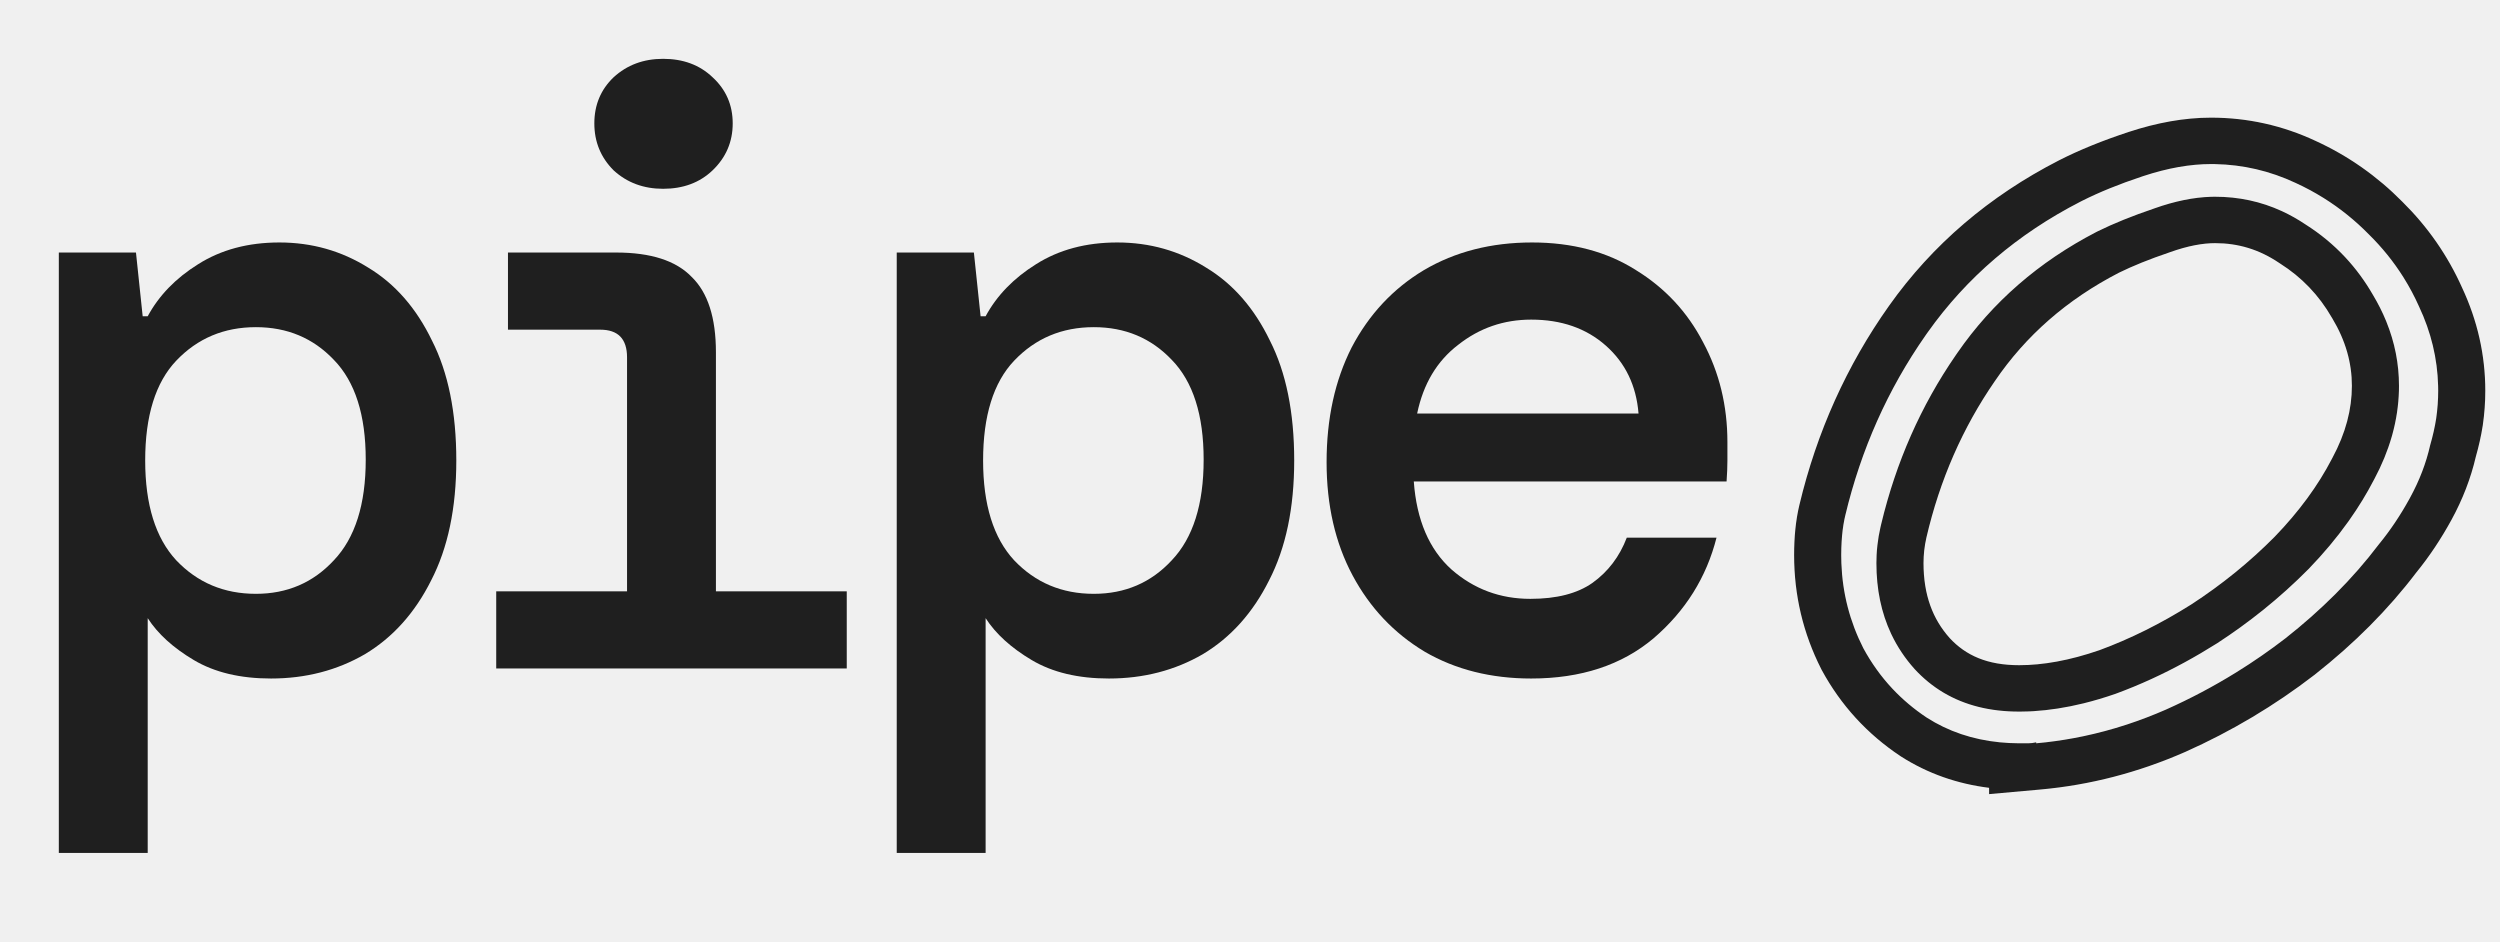
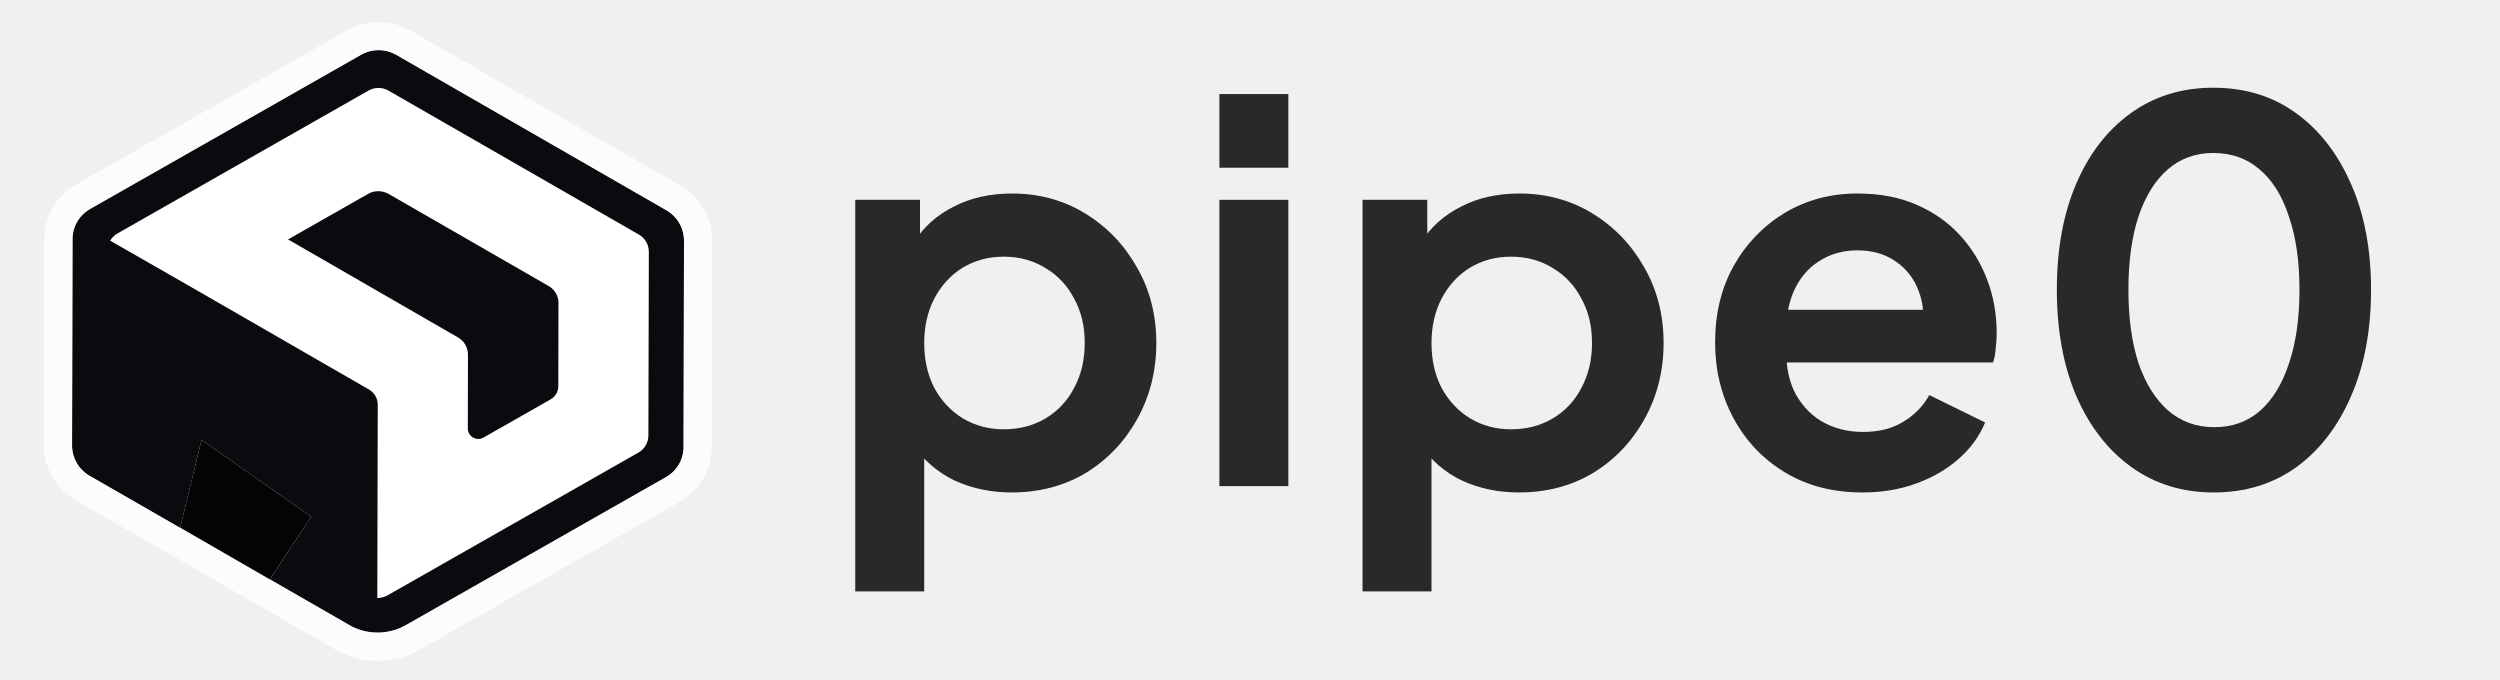
- <svg xmlns="http://www.w3.org/2000/svg" width="170" height="64" viewBox="0 0 170 64" fill="none">
-   <path d="M104.121 46.139C101.384 46.139 98.97 45.531 96.879 44.315C94.789 43.06 93.154 41.331 91.975 39.126C90.797 36.921 90.208 34.355 90.208 31.428C90.208 28.463 90.778 25.859 91.918 23.616C93.097 21.373 94.732 19.624 96.822 18.37C98.951 17.115 101.403 16.488 104.178 16.488C106.915 16.488 109.272 17.115 111.249 18.37C113.226 19.586 114.746 21.221 115.811 23.274C116.913 25.326 117.464 27.588 117.464 30.059C117.464 30.439 117.464 30.858 117.464 31.314C117.464 31.732 117.445 32.207 117.407 32.739H96.138C96.328 35.362 97.183 37.358 98.704 38.727C100.225 40.057 102.011 40.722 104.064 40.722C105.851 40.722 107.257 40.361 108.284 39.639C109.348 38.879 110.128 37.852 110.622 36.56H116.723C116.039 39.259 114.613 41.54 112.446 43.402C110.28 45.227 107.505 46.139 104.121 46.139ZM104.121 21.734C102.258 21.734 100.605 22.304 99.16 23.445C97.716 24.547 96.784 26.106 96.366 28.12H111.42C111.268 26.22 110.527 24.68 109.196 23.502C107.866 22.323 106.174 21.734 104.121 21.734Z" fill="#1F1F1F" />
-   <path d="M60.978 58V17.172H66.224L66.68 21.506H67.022C67.782 20.099 68.923 18.921 70.443 17.971C72.002 16.982 73.846 16.488 75.975 16.488C78.179 16.488 80.194 17.058 82.019 18.199C83.844 19.301 85.288 20.955 86.353 23.16C87.455 25.326 88.006 28.044 88.006 31.314C88.006 34.545 87.436 37.263 86.296 39.468C85.193 41.673 83.692 43.345 81.791 44.486C79.89 45.588 77.761 46.139 75.404 46.139C73.313 46.139 71.565 45.721 70.158 44.885C68.752 44.049 67.706 43.098 67.022 42.034V58H60.978ZM74.378 40.38C76.507 40.38 78.274 39.62 79.681 38.099C81.126 36.579 81.848 34.298 81.848 31.257C81.848 28.215 81.126 25.954 79.681 24.471C78.274 22.988 76.507 22.247 74.378 22.247C72.211 22.247 70.405 23.008 68.961 24.528C67.554 26.011 66.851 28.273 66.851 31.314C66.851 34.317 67.554 36.579 68.961 38.099C70.405 39.62 72.211 40.38 74.378 40.38Z" fill="#1F1F1F" />
-   <path d="M45.091 12.838C43.76 12.838 42.639 12.42 41.726 11.584C40.852 10.71 40.415 9.645 40.415 8.391C40.415 7.136 40.852 6.091 41.726 5.254C42.639 4.418 43.76 4 45.091 4C46.459 4 47.581 4.418 48.455 5.254C49.367 6.091 49.824 7.136 49.824 8.391C49.824 9.645 49.367 10.71 48.455 11.584C47.581 12.42 46.459 12.838 45.091 12.838ZM33.743 45.455V40.209H42.639V24.3C42.639 23.045 42.031 22.418 40.814 22.418H34.542V17.172H41.898C44.254 17.172 45.965 17.723 47.029 18.826C48.132 19.89 48.683 21.601 48.683 23.958V40.209H57.579V45.455H33.743Z" fill="#1F1F1F" />
-   <path d="M4 58V17.172H9.246L9.702 21.506H10.044C10.805 20.099 11.945 18.921 13.466 17.971C15.024 16.982 16.868 16.488 18.997 16.488C21.202 16.488 23.216 17.058 25.041 18.199C26.866 19.301 28.311 20.955 29.375 23.16C30.477 25.326 31.029 28.044 31.029 31.314C31.029 34.545 30.458 37.263 29.318 39.468C28.215 41.673 26.714 43.345 24.813 44.486C22.912 45.588 20.784 46.139 18.427 46.139C16.336 46.139 14.587 45.721 13.181 44.885C11.774 44.049 10.729 43.098 10.044 42.034V58H4ZM17.4 40.38C19.529 40.38 21.297 39.62 22.703 38.099C24.148 36.579 24.87 34.298 24.87 31.257C24.87 28.215 24.148 25.954 22.703 24.471C21.297 22.988 19.529 22.247 17.4 22.247C15.233 22.247 13.428 23.008 11.983 24.528C10.577 26.011 9.873 28.273 9.873 31.314C9.873 34.317 10.577 36.579 11.983 38.099C13.428 39.62 15.233 40.38 17.4 40.38Z" fill="#1F1F1F" />
-   <path fill-rule="evenodd" clip-rule="evenodd" d="M129.243 51.425L129.22 51.409C126.961 49.907 125.173 47.947 123.882 45.569L123.861 45.531L123.842 45.492C122.613 43.071 122 40.477 122 37.751C122 36.547 122.105 35.396 122.359 34.335C123.542 29.382 125.572 24.859 128.455 20.794C131.406 16.633 135.27 13.339 139.987 10.916L139.993 10.913C141.403 10.193 142.999 9.549 144.76 8.97C146.657 8.347 148.528 8 150.352 8C152.83 8 155.208 8.53 157.453 9.578C159.671 10.592 161.645 11.98 163.364 13.722C165.084 15.421 166.441 17.37 167.418 19.554C168.465 21.79 169 24.139 169 26.575C169 27.354 168.943 28.131 168.831 28.906L168.829 28.923L168.826 28.94C168.717 29.638 168.559 30.343 168.356 31.055C168.012 32.536 167.456 33.966 166.704 35.343C165.991 36.647 165.19 37.851 164.296 38.946C162.392 41.454 160.089 43.76 157.41 45.871L157.396 45.883L157.382 45.893C154.675 47.979 151.745 49.725 148.599 51.13L148.588 51.134L148.578 51.139C145.4 52.53 142.121 53.385 138.751 53.687L135.258 54V53.572C133.099 53.302 131.085 52.604 129.266 51.44L129.243 51.425ZM130.944 22.796C128.374 26.471 126.551 30.559 125.477 35.058C125.457 35.142 125.438 35.227 125.42 35.313C125.419 35.319 125.418 35.324 125.417 35.329C125.326 35.78 125.263 36.274 125.231 36.812C125.213 37.111 125.203 37.425 125.203 37.751C125.203 37.932 125.207 38.111 125.213 38.29C125.287 40.334 125.785 42.264 126.707 44.08C127.256 45.091 127.911 46.004 128.672 46.818C128.678 46.824 128.684 46.83 128.69 46.837C129.378 47.569 130.152 48.221 131.012 48.793C132.477 49.732 134.133 50.293 135.981 50.477C136.41 50.519 136.85 50.542 137.299 50.544C137.322 50.544 137.345 50.544 137.368 50.544H137.914C138.095 50.544 138.275 50.522 138.455 50.478C138.457 50.478 138.459 50.477 138.461 50.477V50.544C138.467 50.544 138.472 50.543 138.478 50.542C138.693 50.523 138.908 50.501 139.123 50.477C139.975 50.379 140.823 50.242 141.664 50.065C142.654 49.856 143.636 49.593 144.611 49.274C144.623 49.27 144.636 49.266 144.648 49.262C145.531 48.971 146.407 48.636 147.277 48.255C148.935 47.515 150.527 46.673 152.052 45.729C152.061 45.724 152.071 45.718 152.08 45.712C153.228 45.001 154.337 44.233 155.409 43.407C156.624 42.45 157.747 41.455 158.78 40.424C158.787 40.417 158.794 40.41 158.801 40.404C159.89 39.314 160.878 38.183 161.765 37.011C162.526 36.084 163.221 35.05 163.85 33.906C163.857 33.893 163.865 33.88 163.872 33.866C163.876 33.86 163.879 33.853 163.883 33.846C164.521 32.679 164.977 31.49 165.25 30.278C165.432 29.649 165.569 29.043 165.66 28.46C165.751 27.831 165.797 27.203 165.797 26.575C165.797 26.462 165.795 26.35 165.792 26.238C165.746 24.383 165.315 22.587 164.498 20.852C164.192 20.164 163.841 19.505 163.445 18.873C163.438 18.862 163.431 18.85 163.424 18.839C162.765 17.794 161.985 16.826 161.081 15.937C160.145 14.985 159.124 14.163 158.018 13.471C158.001 13.46 157.984 13.45 157.966 13.439C157.367 13.066 156.742 12.732 156.093 12.435C154.353 11.621 152.531 11.196 150.625 11.159C150.534 11.157 150.443 11.156 150.352 11.156C148.94 11.156 147.413 11.425 145.773 11.964C145.746 11.973 145.718 11.982 145.691 11.991C145.678 11.995 145.665 12 145.652 12.004C144.11 12.516 142.752 13.068 141.577 13.659C141.564 13.666 141.552 13.672 141.539 13.678C141.515 13.691 141.492 13.703 141.468 13.715C137.185 15.914 133.723 18.877 131.081 22.602C131.038 22.663 130.995 22.723 130.952 22.784C130.95 22.788 130.947 22.792 130.944 22.796ZM132.994 24.151C130.624 27.587 128.935 31.412 127.925 35.626C127.906 35.706 127.887 35.786 127.869 35.866C127.777 36.27 127.709 36.674 127.664 37.078C127.638 37.303 127.62 37.527 127.609 37.751C127.6 37.931 127.595 38.11 127.595 38.29C127.595 40.07 127.928 41.669 128.592 43.087C128.6 43.104 128.609 43.122 128.617 43.139C129.022 43.99 129.547 44.775 130.192 45.494C130.777 46.129 131.426 46.66 132.139 47.086C132.149 47.092 132.159 47.098 132.169 47.104C133.616 47.961 135.326 48.389 137.299 48.389C137.322 48.389 137.345 48.389 137.368 48.389C137.549 48.389 137.731 48.385 137.914 48.377C137.919 48.377 137.924 48.377 137.928 48.377C138.038 48.373 138.149 48.367 138.26 48.361C139.357 48.295 140.492 48.118 141.664 47.831C142.382 47.655 143.114 47.437 143.86 47.178C144.681 46.876 145.5 46.538 146.315 46.164C146.32 46.161 146.325 46.159 146.33 46.157C147.817 45.474 149.294 44.669 150.762 43.744C151.841 43.042 152.875 42.294 153.862 41.502C153.869 41.496 153.877 41.49 153.884 41.485C154.972 40.61 156.005 39.679 156.981 38.694C157.993 37.648 158.891 36.576 159.676 35.477C159.696 35.449 159.716 35.421 159.736 35.393C160.375 34.491 160.937 33.572 161.423 32.634C161.436 32.61 161.449 32.586 161.462 32.562C161.968 31.614 162.358 30.662 162.634 29.705C162.649 29.654 162.663 29.604 162.677 29.553C162.812 29.065 162.916 28.575 162.991 28.084C162.993 28.075 162.994 28.065 162.995 28.056C163.069 27.563 163.113 27.07 163.127 26.575C163.13 26.462 163.131 26.35 163.131 26.238C163.131 24.738 162.844 23.282 162.27 21.869C162.264 21.854 162.258 21.838 162.252 21.823C162.005 21.222 161.706 20.629 161.355 20.044C160.818 19.113 160.196 18.268 159.487 17.507C159.48 17.498 159.472 17.49 159.464 17.482C158.674 16.637 157.778 15.898 156.776 15.263C156.259 14.916 155.729 14.616 155.185 14.365C155.179 14.362 155.173 14.359 155.166 14.356C153.747 13.704 152.234 13.378 150.625 13.378C150.535 13.378 150.444 13.379 150.352 13.382C149.169 13.417 147.891 13.678 146.518 14.164C146.497 14.171 146.477 14.179 146.457 14.186C144.999 14.68 143.723 15.196 142.63 15.735C142.605 15.747 142.581 15.76 142.557 15.772L142.552 15.775C138.638 17.805 135.488 20.545 133.102 23.994C133.066 24.046 133.03 24.098 132.994 24.151ZM130.994 36.56C130.928 36.852 130.88 37.141 130.847 37.427C130.815 37.715 130.799 38.003 130.799 38.29C130.799 40.479 131.434 42.106 132.579 43.389C133.67 44.567 135.131 45.233 137.299 45.233C138.915 45.233 140.73 44.916 142.768 44.21C144.845 43.446 146.928 42.413 149.016 41.097C151.095 39.744 152.979 38.213 154.676 36.502C156.35 34.77 157.636 33.001 158.57 31.199L158.582 31.175L158.595 31.152C159.515 29.448 159.928 27.821 159.928 26.238C159.928 24.685 159.509 23.171 158.597 21.649L158.583 21.626L158.569 21.603C157.683 20.065 156.515 18.85 155.044 17.918L155.006 17.894L154.969 17.869C153.626 16.966 152.204 16.534 150.625 16.534C149.804 16.534 148.79 16.708 147.551 17.152L147.525 17.162L147.498 17.171C146.154 17.626 145.022 18.086 144.088 18.545C140.543 20.375 137.753 22.828 135.654 25.909L135.649 25.917L135.644 25.924C133.464 29.084 131.911 32.62 130.994 36.56Z" fill="white" />
-   <path fill-rule="evenodd" clip-rule="evenodd" d="M129.243 51.425L129.22 51.409C126.961 49.907 125.173 47.947 123.882 45.569L123.861 45.531L123.842 45.492C122.613 43.071 122 40.477 122 37.751C122 36.547 122.105 35.396 122.359 34.335C123.542 29.382 125.572 24.859 128.455 20.794C131.406 16.633 135.27 13.339 139.987 10.916L139.993 10.913C141.403 10.193 142.999 9.549 144.76 8.97C146.657 8.347 148.528 8 150.352 8C152.83 8 155.208 8.53 157.453 9.578C159.671 10.592 161.645 11.98 163.364 13.722C165.084 15.421 166.441 17.37 167.418 19.554C168.465 21.79 169 24.139 169 26.575C169 27.354 168.943 28.131 168.831 28.906L168.829 28.923L168.826 28.94C168.717 29.638 168.559 30.343 168.356 31.055C168.012 32.536 167.456 33.966 166.704 35.343C165.991 36.647 165.19 37.851 164.296 38.946C162.392 41.454 160.089 43.76 157.41 45.871L157.396 45.883L157.382 45.893C154.675 47.979 151.745 49.725 148.599 51.13L148.588 51.134L148.578 51.139C145.4 52.53 142.121 53.385 138.751 53.687L135.258 54V53.572C133.099 53.302 131.085 52.604 129.266 51.44L129.243 51.425ZM130.944 22.796C128.374 26.471 126.551 30.559 125.477 35.058C125.457 35.142 125.438 35.227 125.42 35.313C125.419 35.319 125.418 35.324 125.417 35.329C125.326 35.78 125.263 36.274 125.231 36.812C125.213 37.111 125.203 37.425 125.203 37.751C125.203 37.932 125.207 38.111 125.213 38.29C125.287 40.334 125.785 42.264 126.707 44.08C127.256 45.091 127.911 46.004 128.672 46.818C128.678 46.824 128.684 46.83 128.69 46.837C129.378 47.569 130.152 48.221 131.012 48.793C132.477 49.732 134.133 50.293 135.981 50.477C136.41 50.519 136.85 50.542 137.299 50.544C137.322 50.544 137.345 50.544 137.368 50.544H137.914C138.095 50.544 138.275 50.522 138.455 50.478C138.457 50.478 138.459 50.477 138.461 50.477V50.544C138.467 50.544 138.472 50.543 138.478 50.542C138.693 50.523 138.908 50.501 139.123 50.477C139.975 50.379 140.823 50.242 141.664 50.065C142.654 49.856 143.636 49.593 144.611 49.274C144.623 49.27 144.636 49.266 144.648 49.262C145.531 48.971 146.407 48.636 147.277 48.255C148.935 47.515 150.527 46.673 152.052 45.729C152.061 45.724 152.071 45.718 152.08 45.712C153.228 45.001 154.337 44.233 155.409 43.407C156.624 42.45 157.747 41.455 158.78 40.424C158.787 40.417 158.794 40.41 158.801 40.404C159.89 39.314 160.878 38.183 161.765 37.011C162.526 36.084 163.221 35.05 163.85 33.906C163.857 33.893 163.865 33.88 163.872 33.866C163.876 33.86 163.879 33.853 163.883 33.846C164.521 32.679 164.977 31.49 165.25 30.278C165.432 29.649 165.569 29.043 165.66 28.46C165.751 27.831 165.797 27.203 165.797 26.575C165.797 26.462 165.795 26.35 165.792 26.238C165.746 24.383 165.315 22.587 164.498 20.852C164.192 20.164 163.841 19.505 163.445 18.873C163.438 18.862 163.431 18.85 163.424 18.839C162.765 17.794 161.985 16.826 161.081 15.937C160.145 14.985 159.124 14.163 158.018 13.471C158.001 13.46 157.984 13.45 157.966 13.439C157.367 13.066 156.742 12.732 156.093 12.435C154.353 11.621 152.531 11.196 150.625 11.159C150.534 11.157 150.443 11.156 150.352 11.156C148.94 11.156 147.413 11.425 145.773 11.964C145.746 11.973 145.718 11.982 145.691 11.991C145.678 11.995 145.665 12 145.652 12.004C144.11 12.516 142.752 13.068 141.577 13.659C141.564 13.666 141.552 13.672 141.539 13.678C141.515 13.691 141.492 13.703 141.468 13.715C137.185 15.914 133.723 18.877 131.081 22.602C131.038 22.663 130.995 22.723 130.952 22.784C130.95 22.788 130.947 22.792 130.944 22.796ZM132.994 24.151C130.624 27.587 128.935 31.412 127.925 35.626C127.906 35.706 127.887 35.786 127.869 35.866C127.777 36.27 127.709 36.674 127.664 37.078C127.638 37.303 127.62 37.527 127.609 37.751C127.6 37.931 127.595 38.11 127.595 38.29C127.595 40.07 127.928 41.669 128.592 43.087C128.6 43.104 128.609 43.122 128.617 43.139C129.022 43.99 129.547 44.775 130.192 45.494C130.777 46.129 131.426 46.66 132.139 47.086C132.149 47.092 132.159 47.098 132.169 47.104C133.616 47.961 135.326 48.389 137.299 48.389C137.322 48.389 137.345 48.389 137.368 48.389C137.549 48.389 137.731 48.385 137.914 48.377C137.919 48.377 137.924 48.377 137.928 48.377C138.038 48.373 138.149 48.367 138.26 48.361C139.357 48.295 140.492 48.118 141.664 47.831C142.382 47.655 143.114 47.437 143.86 47.178C144.681 46.876 145.5 46.538 146.315 46.164C146.32 46.161 146.325 46.159 146.33 46.157C147.817 45.474 149.294 44.669 150.762 43.744C151.841 43.042 152.875 42.294 153.862 41.502C153.869 41.496 153.877 41.49 153.884 41.485C154.972 40.61 156.005 39.679 156.981 38.694C157.993 37.648 158.891 36.576 159.676 35.477C159.696 35.449 159.716 35.421 159.736 35.393C160.375 34.491 160.937 33.572 161.423 32.634C161.436 32.61 161.449 32.586 161.462 32.562C161.968 31.614 162.358 30.662 162.634 29.705C162.649 29.654 162.663 29.604 162.677 29.553C162.812 29.065 162.916 28.575 162.991 28.084C162.993 28.075 162.994 28.065 162.995 28.056C163.069 27.563 163.113 27.07 163.127 26.575C163.13 26.462 163.131 26.35 163.131 26.238C163.131 24.738 162.844 23.282 162.27 21.869C162.264 21.854 162.258 21.838 162.252 21.823C162.005 21.222 161.706 20.629 161.355 20.044C160.818 19.113 160.196 18.268 159.487 17.507C159.48 17.498 159.472 17.49 159.464 17.482C158.674 16.637 157.778 15.898 156.776 15.263C156.259 14.916 155.729 14.616 155.185 14.365C155.179 14.362 155.173 14.359 155.166 14.356C153.747 13.704 152.234 13.378 150.625 13.378C150.535 13.378 150.444 13.379 150.352 13.382C149.169 13.417 147.891 13.678 146.518 14.164C146.497 14.171 146.477 14.179 146.457 14.186C144.999 14.68 143.723 15.196 142.63 15.735C142.605 15.747 142.581 15.76 142.557 15.772L142.552 15.775C138.638 17.805 135.488 20.545 133.102 23.994C133.066 24.046 133.03 24.098 132.994 24.151ZM130.994 36.56C130.928 36.852 130.88 37.141 130.847 37.427C130.815 37.715 130.799 38.003 130.799 38.29C130.799 40.479 131.434 42.106 132.579 43.389C133.67 44.567 135.131 45.233 137.299 45.233C138.915 45.233 140.73 44.916 142.768 44.21C144.845 43.446 146.928 42.413 149.016 41.097C151.095 39.744 152.979 38.213 154.676 36.502C156.35 34.77 157.636 33.001 158.57 31.199L158.582 31.175L158.595 31.152C159.515 29.448 159.928 27.821 159.928 26.238C159.928 24.685 159.509 23.171 158.597 21.649L158.583 21.626L158.569 21.603C157.683 20.065 156.515 18.85 155.044 17.918L155.006 17.894L154.969 17.869C153.626 16.966 152.204 16.534 150.625 16.534C149.804 16.534 148.79 16.708 147.551 17.152L147.525 17.162L147.498 17.171C146.154 17.626 145.022 18.086 144.088 18.545C140.543 20.375 137.753 22.828 135.654 25.909L135.649 25.917L135.644 25.924C133.464 29.084 131.911 32.62 130.994 36.56Z" fill="#1F1F1F" />
+ <svg xmlns="http://www.w3.org/2000/svg" width="114" height="31" viewBox="0 0 114 31" fill="none">
+   <g clip-path="url(#clip0_347_247)">
+     <path d="M30.319 10.297L17.252 3.227L3.842 10.297V20.45L13.567 22.336L17.251 28.248L30.319 21.008V10.296V10.297Z" fill="white" />
+     <path fill-rule="evenodd" clip-rule="evenodd" d="M3.913 9.659C3.973 9.612 4.037 9.569 4.104 9.529L16.466 2.496C16.563 2.442 16.665 2.397 16.771 2.363L16.791 2.356C16.945 2.309 17.104 2.285 17.265 2.286C17.545 2.285 17.82 2.358 18.064 2.496L30.392 9.59C30.726 9.784 30.979 10.091 31.106 10.455C31.161 10.616 31.191 10.787 31.191 10.962L31.171 20.384C31.172 20.609 31.124 20.832 31.03 21.037C30.937 21.242 30.801 21.424 30.631 21.572C30.556 21.637 30.475 21.696 30.389 21.746L30.372 21.756L18.51 28.506C18.203 28.681 17.863 28.792 17.512 28.832C17.161 28.872 16.805 28.84 16.467 28.738C16.276 28.68 16.092 28.6 15.92 28.499L12.303 26.419L14.191 23.562L9.191 20.062L8.214 24.059L8.351 24.139C8.296 24.115 8.243 24.089 8.191 24.059L4.084 21.697C3.842 21.559 3.641 21.359 3.501 21.118C3.361 20.877 3.287 20.603 3.286 20.324L3.306 10.903C3.306 10.548 3.425 10.204 3.646 9.926L3.656 9.913C3.732 9.819 3.818 9.733 3.913 9.659ZM9.067 24.267C9.19 24.262 9.311 24.242 9.429 24.208ZM5.023 10.974L9.139 13.332L16.826 17.763C17.072 17.909 17.225 18.166 17.225 18.45L17.205 27.27C17.365 27.27 17.525 27.231 17.665 27.152L29.107 20.64C29.247 20.562 29.363 20.448 29.444 20.31C29.525 20.172 29.567 20.015 29.567 19.855L29.587 11.482C29.587 11.323 29.546 11.166 29.466 11.029C29.387 10.891 29.272 10.776 29.134 10.697L17.718 4.133C17.578 4.052 17.42 4.009 17.258 4.009C17.096 4.009 16.938 4.052 16.798 4.133L5.357 10.645C5.218 10.723 5.103 10.837 5.024 10.975L5.023 10.974ZM20.886 15.388L13.136 10.918L16.792 8.837C16.933 8.759 17.091 8.718 17.252 8.718C17.412 8.718 17.57 8.759 17.711 8.837L25.013 13.04C25.3 13.204 25.473 13.501 25.466 13.825L25.459 17.612C25.458 17.734 25.425 17.854 25.364 17.959C25.302 18.065 25.213 18.152 25.107 18.212L22.044 19.954C21.972 19.995 21.89 20.016 21.807 20.016C21.724 20.016 21.643 19.994 21.571 19.952C21.499 19.911 21.439 19.852 21.397 19.78C21.355 19.708 21.333 19.627 21.332 19.544L21.339 16.174C21.34 16.015 21.298 15.858 21.218 15.72C21.139 15.582 21.024 15.467 20.886 15.388Z" fill="#0B0B0F" />
+     <path fill-rule="evenodd" clip-rule="evenodd" d="M17.707 2.348L17.725 2.353C17.719 2.351 17.713 2.35 17.707 2.348Z" fill="white" fill-opacity="0.3" />
+     <path d="M9.53 24.176C9.533 24.175 9.528 24.176 9.53 24.176Z" fill="#040404" />
+     <path d="M2.02 10.902L2 20.322C2 21.358 2.559 22.301 3.443 22.81L7.556 25.175C7.622 25.213 7.696 25.25 7.765 25.283L11.652 27.527L11.664 27.534L15.274 29.61C15.864 29.953 16.535 30.134 17.218 30.133C17.895 30.133 18.56 29.956 19.146 29.621L31.01 22.871C31.448 22.62 31.812 22.258 32.066 21.822C32.32 21.385 32.454 20.89 32.456 20.385L32.476 10.963C32.475 10.458 32.342 9.962 32.088 9.525C31.835 9.089 31.471 8.726 31.033 8.475L18.7 1.38C18.263 1.133 17.77 1.002 17.268 1.002C16.767 1.001 16.273 1.131 15.836 1.377L3.466 8.414C3.028 8.665 2.664 9.028 2.41 9.464C2.156 9.901 2.022 10.397 2.02 10.902ZM12.302 26.418L8.352 24.138C8.297 24.114 8.244 24.087 8.192 24.058L4.084 21.696C3.842 21.558 3.641 21.358 3.5 21.117C3.36 20.876 3.286 20.603 3.285 20.324L3.305 10.902C3.305 10.547 3.424 10.203 3.645 9.925L3.656 9.912C3.78 9.758 3.932 9.629 4.104 9.53L16.466 2.497C16.563 2.442 16.665 2.397 16.771 2.363L16.791 2.356C16.945 2.309 17.104 2.285 17.265 2.286C17.545 2.285 17.82 2.358 18.064 2.496L30.392 9.59C30.726 9.783 30.979 10.09 31.106 10.455C31.161 10.616 31.191 10.787 31.191 10.962L31.171 20.384C31.172 20.609 31.124 20.832 31.031 21.037C30.937 21.242 30.801 21.424 30.631 21.572C30.556 21.637 30.475 21.696 30.389 21.746L30.372 21.756L18.509 28.506C18.202 28.681 17.863 28.792 17.512 28.832C17.161 28.872 16.805 28.84 16.467 28.738C16.276 28.68 16.092 28.6 15.92 28.499L12.302 26.419V26.418Z" fill="white" fill-opacity="0.8" />
+     <path d="M8.214 24.058L8.351 24.138L12.302 26.418L14.191 23.561L9.191 20.061L8.214 24.058Z" fill="#040404" />
+   </g>
+   <path d="M100.944 22.456C99.52 22.456 98.272 22.072 97.2 21.304C96.128 20.536 95.288 19.456 94.68 18.064C94.088 16.672 93.792 15.056 93.792 13.216C93.792 11.36 94.088 9.744 94.68 8.368C95.272 6.992 96.104 5.92 97.176 5.152C98.248 4.384 99.496 4 100.92 4C102.376 4 103.632 4.384 104.688 5.152C105.76 5.92 106.6 7 107.208 8.392C107.816 9.768 108.12 11.376 108.12 13.216C108.12 15.056 107.816 16.672 107.208 18.064C106.616 19.44 105.784 20.52 104.712 21.304C103.64 22.072 102.384 22.456 100.944 22.456ZM100.968 19.48C101.784 19.48 102.48 19.232 103.056 18.736C103.632 18.224 104.072 17.504 104.376 16.576C104.696 15.632 104.856 14.512 104.856 13.216C104.856 11.92 104.696 10.808 104.376 9.88C104.072 8.936 103.624 8.216 103.032 7.72C102.456 7.224 101.752 6.976 100.92 6.976C100.12 6.976 99.432 7.224 98.856 7.72C98.28 8.216 97.832 8.936 97.512 9.88C97.208 10.808 97.056 11.92 97.056 13.216C97.056 14.496 97.208 15.608 97.512 16.552C97.832 17.48 98.28 18.2 98.856 18.712C99.448 19.224 100.152 19.48 100.968 19.48Z" fill="#292929" />
+   <path d="M84.929 22.456C83.585 22.456 82.409 22.152 81.401 21.544C80.393 20.936 79.609 20.112 79.049 19.072C78.489 18.032 78.209 16.88 78.209 15.616C78.209 14.304 78.489 13.144 79.049 12.136C79.625 11.112 80.401 10.304 81.377 9.712C82.369 9.12 83.473 8.824 84.689 8.824C85.713 8.824 86.609 8.992 87.377 9.328C88.161 9.664 88.825 10.128 89.369 10.72C89.913 11.312 90.329 11.992 90.617 12.76C90.905 13.512 91.049 14.328 91.049 15.208C91.049 15.432 91.033 15.664 91.001 15.904C90.985 16.144 90.945 16.352 90.881 16.528H80.801V14.128H89.105L87.617 15.256C87.761 14.52 87.721 13.864 87.497 13.288C87.289 12.712 86.937 12.256 86.441 11.92C85.961 11.584 85.377 11.416 84.689 11.416C84.033 11.416 83.449 11.584 82.937 11.92C82.425 12.24 82.033 12.72 81.761 13.36C81.505 13.984 81.409 14.744 81.473 15.64C81.409 16.44 81.513 17.152 81.785 17.776C82.073 18.384 82.489 18.856 83.033 19.192C83.593 19.528 84.233 19.696 84.953 19.696C85.673 19.696 86.281 19.544 86.777 19.24C87.289 18.936 87.689 18.528 87.977 18.016L90.521 19.264C90.265 19.888 89.865 20.44 89.321 20.92C88.777 21.4 88.129 21.776 87.377 22.048C86.641 22.32 85.825 22.456 84.929 22.456Z" fill="#292929" />
+   <path d="M62.132 26.968V9.112H65.084V11.704L64.796 11.056C65.244 10.352 65.852 9.808 66.62 9.424C67.388 9.024 68.276 8.824 69.284 8.824C70.516 8.824 71.628 9.128 72.62 9.736C73.612 10.344 74.396 11.16 74.972 12.184C75.564 13.208 75.86 14.36 75.86 15.64C75.86 16.904 75.572 18.056 74.996 19.096C74.42 20.136 73.636 20.96 72.644 21.568C71.652 22.16 70.524 22.456 69.26 22.456C68.316 22.456 67.444 22.272 66.644 21.904C65.86 21.52 65.236 20.976 64.772 20.272L65.276 19.648V26.968H62.132ZM68.9 19.576C69.62 19.576 70.26 19.408 70.82 19.072C71.38 18.736 71.812 18.272 72.116 17.68C72.436 17.088 72.596 16.408 72.596 15.64C72.596 14.872 72.436 14.2 72.116 13.624C71.812 13.032 71.38 12.568 70.82 12.232C70.26 11.88 69.62 11.704 68.9 11.704C68.212 11.704 67.588 11.872 67.028 12.208C66.484 12.544 66.052 13.016 65.732 13.624C65.428 14.216 65.276 14.888 65.276 15.64C65.276 16.408 65.428 17.088 65.732 17.68C66.052 18.272 66.484 18.736 67.028 19.072C67.588 19.408 68.212 19.576 68.9 19.576Z" fill="#292929" />
+   <path d="M55.605 22.168V9.112H58.749V22.168H55.605ZM55.605 7.648V4.288H58.749V7.648H55.605Z" fill="#292929" />
+   <path d="M39 26.968V9.112H41.952V11.704L41.664 11.056C42.112 10.352 42.72 9.808 43.488 9.424C44.256 9.024 45.144 8.824 46.152 8.824C47.384 8.824 48.496 9.128 49.488 9.736C50.48 10.344 51.264 11.16 51.84 12.184C52.432 13.208 52.728 14.36 52.728 15.64C52.728 16.904 52.44 18.056 51.864 19.096C51.288 20.136 50.504 20.96 49.512 21.568C48.52 22.16 47.392 22.456 46.128 22.456C45.184 22.456 44.312 22.272 43.512 21.904C42.728 21.52 42.104 20.976 41.64 20.272L42.144 19.648V26.968H39ZM45.768 19.576C46.488 19.576 47.128 19.408 47.688 19.072C48.248 18.736 48.68 18.272 48.984 17.68C49.304 17.088 49.464 16.408 49.464 15.64C49.464 14.872 49.304 14.2 48.984 13.624C48.68 13.032 48.248 12.568 47.688 12.232C47.128 11.88 46.488 11.704 45.768 11.704C45.08 11.704 44.456 11.872 43.896 12.208C43.352 12.544 42.92 13.016 42.6 13.624C42.296 14.216 42.144 14.888 42.144 15.64C42.144 16.408 42.296 17.088 42.6 17.68C42.92 18.272 43.352 18.736 43.896 19.072C44.456 19.408 45.08 19.576 45.768 19.576Z" fill="#292929" />
+   <defs>
+     <clipPath id="clip0_347_247">
+       <rect width="31" height="30" fill="white" transform="translate(2 1)" />
+     </clipPath>
+   </defs>
</svg>
